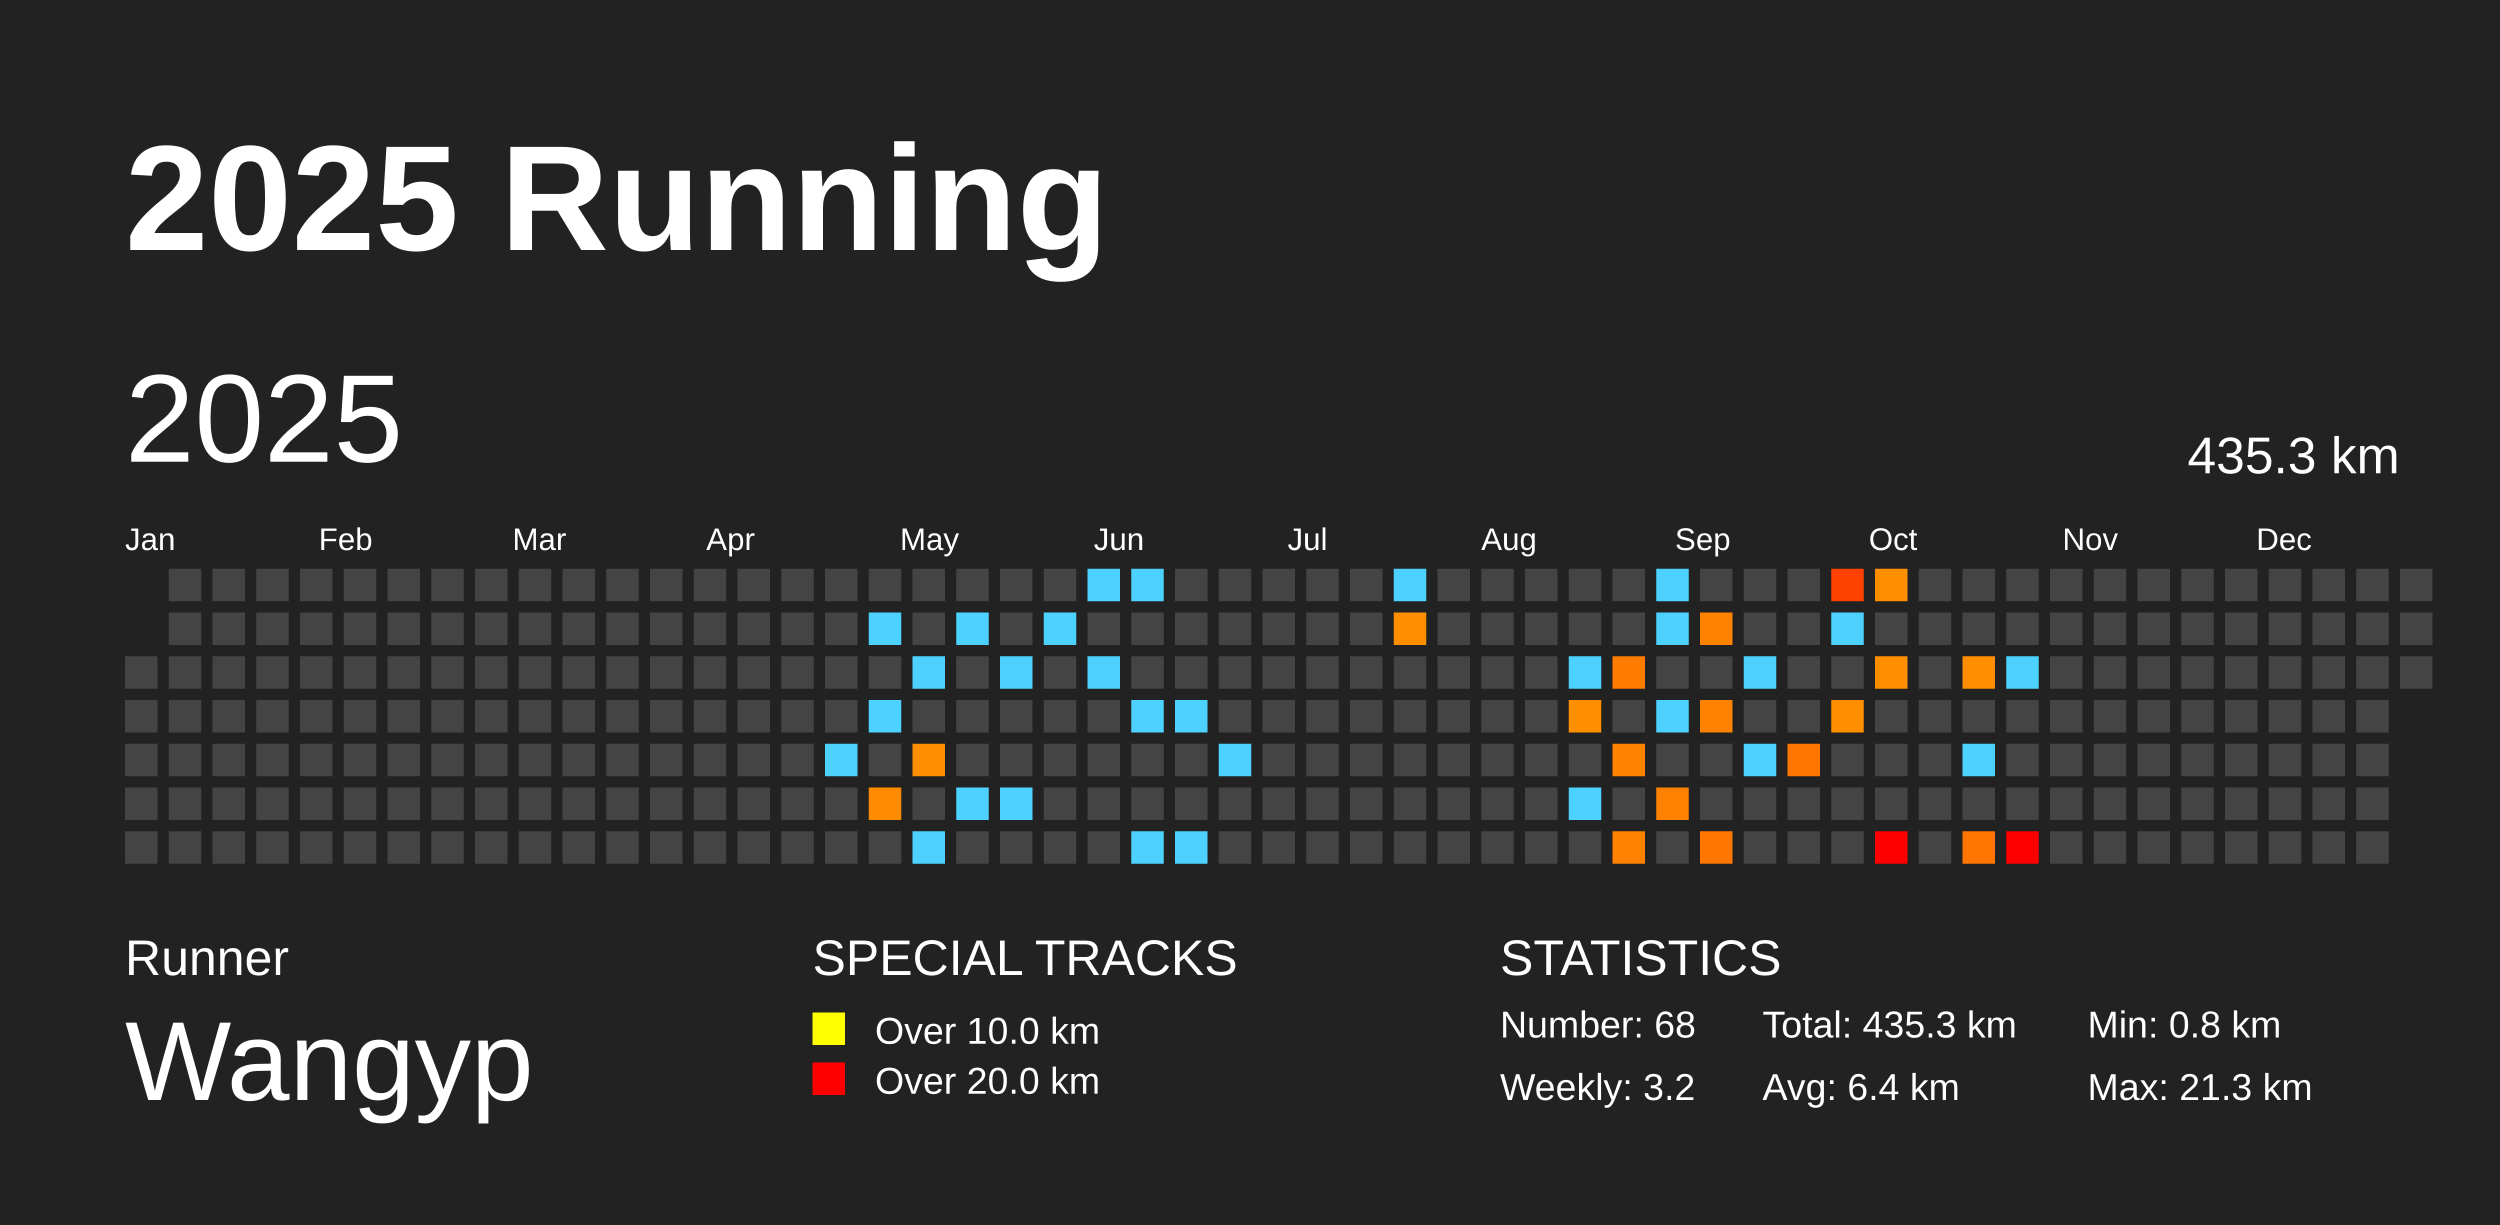
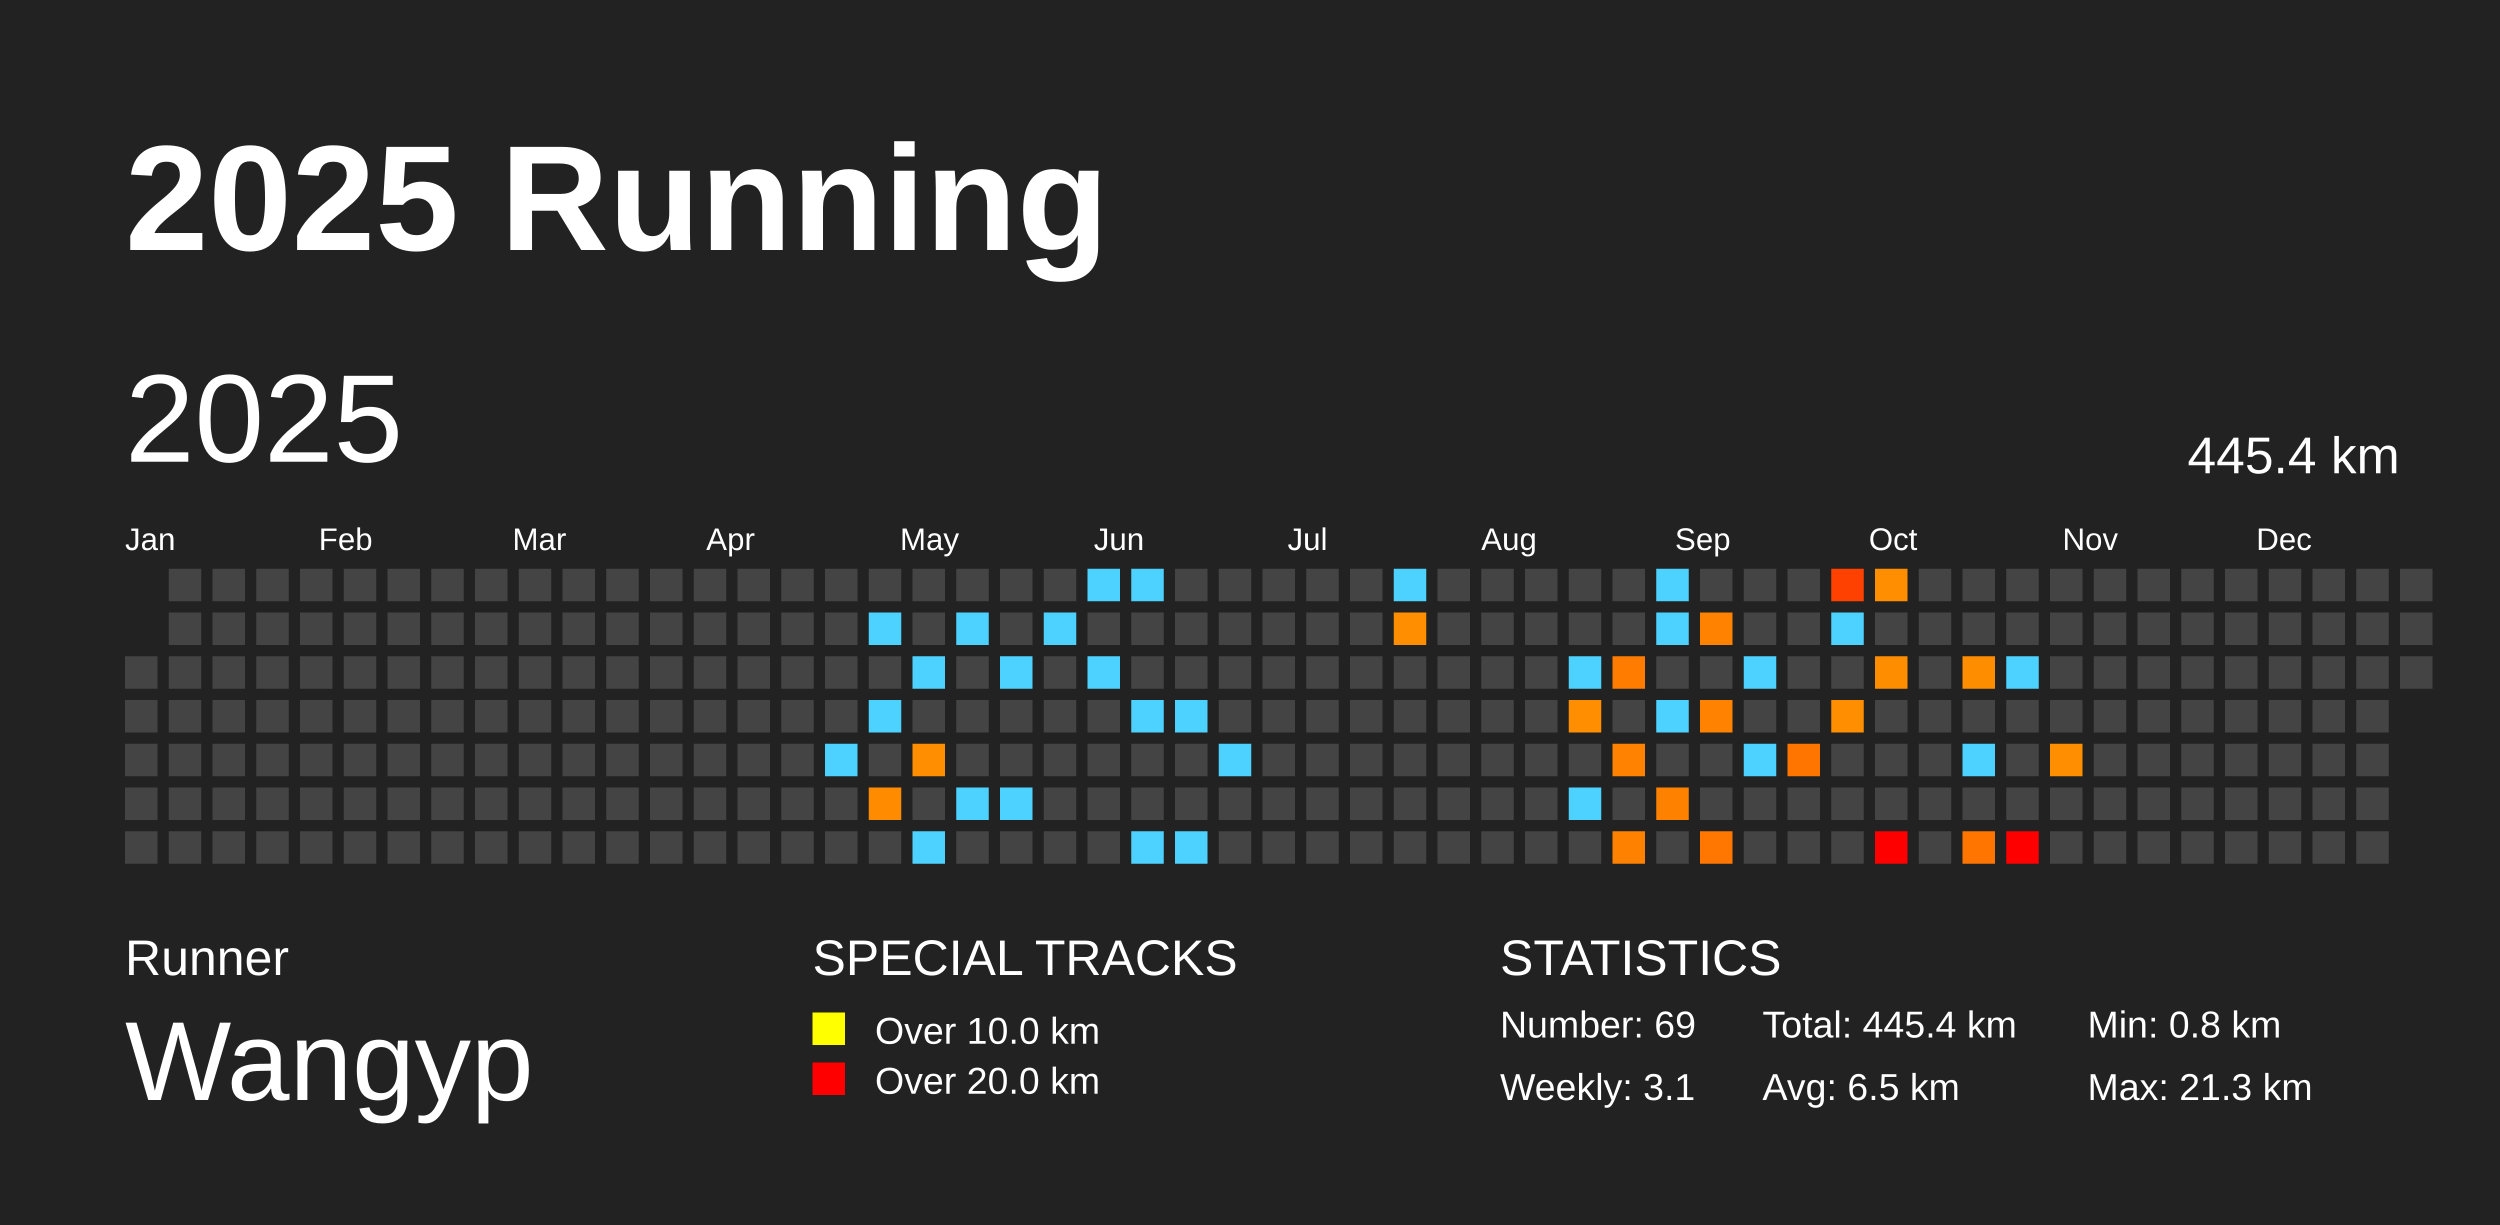
<svg xmlns="http://www.w3.org/2000/svg" baseProfile="full" height="98mm" version="1.1" viewBox="0,0,200,98" width="200mm">
  <defs />
  <rect fill="#222222" height="98" width="200" x="0" y="0" />
  <text fill="#FFFFFF" style="font-size:12px; font-family:Arial; font-weight:bold;" x="10" y="20">2025 Running</text>
  <text fill="#FFFFFF" style="font-size:4px; font-family:Arial" x="10" y="78">Runner</text>
  <text fill="#FFFFFF" style="font-size:9px; font-family:Arial" x="10" y="88">Wangyp</text>
  <text fill="#FFFFFF" style="font-size:4px; font-family:Arial" x="65" y="78">SPECIAL TRACKS</text>
  <rect fill="yellow" height="2.6" width="2.6" x="65" y="81" />
  <text fill="#FFFFFF" style="font-size:3px; font-family:Arial" x="70" y="83.5">Over 10.0 km</text>
  <rect fill="red" height="2.6" width="2.6" x="65" y="85" />
  <text fill="#FFFFFF" style="font-size:3px; font-family:Arial" x="70" y="87.5">Over 20.0 km</text>
  <text fill="#FFFFFF" style="font-size:4px; font-family:Arial" x="120" y="78">STATISTICS</text>
-   <text fill="#FFFFFF" style="font-size:3px; font-family:Arial" x="120" y="83">Number: 68</text>
-   <text fill="#FFFFFF" style="font-size:3px; font-family:Arial" x="120" y="88">Weekly: 3.2</text>
-   <text fill="#FFFFFF" style="font-size:3px; font-family:Arial" x="141" y="83">Total: 435.3 km</text>
-   <text fill="#FFFFFF" style="font-size:3px; font-family:Arial" x="141" y="88">Avg: 6.4 km</text>
+   <text fill="#FFFFFF" style="font-size:3px; font-family:Arial" x="120" y="83">Number: 69</text>
+   <text fill="#FFFFFF" style="font-size:3px; font-family:Arial" x="120" y="88">Weekly: 3.1</text>
+   <text fill="#FFFFFF" style="font-size:3px; font-family:Arial" x="141" y="83">Total: 445.4 km</text>
+   <text fill="#FFFFFF" style="font-size:3px; font-family:Arial" x="141" y="88">Avg: 6.5 km</text>
  <text fill="#FFFFFF" style="font-size:3px; font-family:Arial" x="167" y="83">Min: 0.8 km</text>
  <text fill="#FFFFFF" style="font-size:3px; font-family:Arial" x="167" y="88">Max: 21.3 km</text>
  <text dominant-baseline="hanging" fill="#FFFFFF" style="font-size:10.0px; font-family:Arial;" x="10" y="30">2025</text>
-   <text dominant-baseline="hanging" fill="#FFFFFF" style="font-size:4.125px; font-family:Arial;" x="175" y="35">435.3 km</text>
+   <text dominant-baseline="hanging" fill="#FFFFFF" style="font-size:4.125px; font-family:Arial;" x="175" y="35">445.4 km</text>
  <text fill="#FFFFFF" style="font-size:2.5px; font-family:Arial" x="10.0" y="44">Jan</text>
  <text fill="#FFFFFF" style="font-size:2.5px; font-family:Arial" x="25.5" y="44">Feb</text>
  <text fill="#FFFFFF" style="font-size:2.5px; font-family:Arial" x="41.0" y="44">Mar</text>
  <text fill="#FFFFFF" style="font-size:2.5px; font-family:Arial" x="56.5" y="44">Apr</text>
  <text fill="#FFFFFF" style="font-size:2.5px; font-family:Arial" x="72.0" y="44">May</text>
  <text fill="#FFFFFF" style="font-size:2.5px; font-family:Arial" x="87.5" y="44">Jun</text>
  <text fill="#FFFFFF" style="font-size:2.5px; font-family:Arial" x="103.0" y="44">Jul</text>
  <text fill="#FFFFFF" style="font-size:2.5px; font-family:Arial" x="118.5" y="44">Aug</text>
  <text fill="#FFFFFF" style="font-size:2.5px; font-family:Arial" x="134.0" y="44">Sep</text>
  <text fill="#FFFFFF" style="font-size:2.5px; font-family:Arial" x="149.5" y="44">Oct</text>
  <text fill="#FFFFFF" style="font-size:2.5px; font-family:Arial" x="165.0" y="44">Nov</text>
  <text fill="#FFFFFF" style="font-size:2.5px; font-family:Arial" x="180.5" y="44">Dec</text>
  <rect fill="#444444" height="2.6" width="2.6" x="10.0" y="52.5" />
  <rect fill="#444444" height="2.6" width="2.6" x="10.0" y="56.0" />
  <rect fill="#444444" height="2.6" width="2.6" x="10.0" y="59.5" />
  <rect fill="#444444" height="2.6" width="2.6" x="10.0" y="63.0" />
  <rect fill="#444444" height="2.6" width="2.6" x="10.0" y="66.5" />
  <rect fill="#444444" height="2.6" width="2.6" x="13.5" y="45.5" />
  <rect fill="#444444" height="2.6" width="2.6" x="13.5" y="49.0" />
  <rect fill="#444444" height="2.6" width="2.6" x="13.5" y="52.5" />
  <rect fill="#444444" height="2.6" width="2.6" x="13.5" y="56.0" />
  <rect fill="#444444" height="2.6" width="2.6" x="13.5" y="59.5" />
  <rect fill="#444444" height="2.6" width="2.6" x="13.5" y="63.0" />
  <rect fill="#444444" height="2.6" width="2.6" x="13.5" y="66.5" />
  <rect fill="#444444" height="2.6" width="2.6" x="17.0" y="45.5" />
  <rect fill="#444444" height="2.6" width="2.6" x="17.0" y="49.0" />
  <rect fill="#444444" height="2.6" width="2.6" x="17.0" y="52.5" />
  <rect fill="#444444" height="2.6" width="2.6" x="17.0" y="56.0" />
  <rect fill="#444444" height="2.6" width="2.6" x="17.0" y="59.5" />
  <rect fill="#444444" height="2.6" width="2.6" x="17.0" y="63.0" />
  <rect fill="#444444" height="2.6" width="2.6" x="17.0" y="66.5" />
  <rect fill="#444444" height="2.6" width="2.6" x="20.5" y="45.5" />
  <rect fill="#444444" height="2.6" width="2.6" x="20.5" y="49.0" />
  <rect fill="#444444" height="2.6" width="2.6" x="20.5" y="52.5" />
  <rect fill="#444444" height="2.6" width="2.6" x="20.5" y="56.0" />
  <rect fill="#444444" height="2.6" width="2.6" x="20.5" y="59.5" />
  <rect fill="#444444" height="2.6" width="2.6" x="20.5" y="63.0" />
  <rect fill="#444444" height="2.6" width="2.6" x="20.5" y="66.5" />
  <rect fill="#444444" height="2.6" width="2.6" x="24.0" y="45.5" />
  <rect fill="#444444" height="2.6" width="2.6" x="24.0" y="49.0" />
  <rect fill="#444444" height="2.6" width="2.6" x="24.0" y="52.5" />
  <rect fill="#444444" height="2.6" width="2.6" x="24.0" y="56.0" />
  <rect fill="#444444" height="2.6" width="2.6" x="24.0" y="59.5" />
  <rect fill="#444444" height="2.6" width="2.6" x="24.0" y="63.0" />
  <rect fill="#444444" height="2.6" width="2.6" x="24.0" y="66.5" />
  <rect fill="#444444" height="2.6" width="2.6" x="27.5" y="45.5" />
  <rect fill="#444444" height="2.6" width="2.6" x="27.5" y="49.0" />
  <rect fill="#444444" height="2.6" width="2.6" x="27.5" y="52.5" />
  <rect fill="#444444" height="2.6" width="2.6" x="27.5" y="56.0" />
  <rect fill="#444444" height="2.6" width="2.6" x="27.5" y="59.5" />
  <rect fill="#444444" height="2.6" width="2.6" x="27.5" y="63.0" />
  <rect fill="#444444" height="2.6" width="2.6" x="27.5" y="66.5" />
  <rect fill="#444444" height="2.6" width="2.6" x="31.0" y="45.5" />
  <rect fill="#444444" height="2.6" width="2.6" x="31.0" y="49.0" />
  <rect fill="#444444" height="2.6" width="2.6" x="31.0" y="52.5" />
  <rect fill="#444444" height="2.6" width="2.6" x="31.0" y="56.0" />
  <rect fill="#444444" height="2.6" width="2.6" x="31.0" y="59.5" />
  <rect fill="#444444" height="2.6" width="2.6" x="31.0" y="63.0" />
  <rect fill="#444444" height="2.6" width="2.6" x="31.0" y="66.5" />
  <rect fill="#444444" height="2.6" width="2.6" x="34.5" y="45.5" />
  <rect fill="#444444" height="2.6" width="2.6" x="34.5" y="49.0" />
  <rect fill="#444444" height="2.6" width="2.6" x="34.5" y="52.5" />
  <rect fill="#444444" height="2.6" width="2.6" x="34.5" y="56.0" />
  <rect fill="#444444" height="2.6" width="2.6" x="34.5" y="59.5" />
  <rect fill="#444444" height="2.6" width="2.6" x="34.5" y="63.0" />
  <rect fill="#444444" height="2.6" width="2.6" x="34.5" y="66.5" />
  <rect fill="#444444" height="2.6" width="2.6" x="38.0" y="45.5" />
  <rect fill="#444444" height="2.6" width="2.6" x="38.0" y="49.0" />
  <rect fill="#444444" height="2.6" width="2.6" x="38.0" y="52.5" />
  <rect fill="#444444" height="2.6" width="2.6" x="38.0" y="56.0" />
  <rect fill="#444444" height="2.6" width="2.6" x="38.0" y="59.5" />
  <rect fill="#444444" height="2.6" width="2.6" x="38.0" y="63.0" />
  <rect fill="#444444" height="2.6" width="2.6" x="38.0" y="66.5" />
  <rect fill="#444444" height="2.6" width="2.6" x="41.5" y="45.5" />
  <rect fill="#444444" height="2.6" width="2.6" x="41.5" y="49.0" />
  <rect fill="#444444" height="2.6" width="2.6" x="41.5" y="52.5" />
  <rect fill="#444444" height="2.6" width="2.6" x="41.5" y="56.0" />
  <rect fill="#444444" height="2.6" width="2.6" x="41.5" y="59.5" />
  <rect fill="#444444" height="2.6" width="2.6" x="41.5" y="63.0" />
  <rect fill="#444444" height="2.6" width="2.6" x="41.5" y="66.5" />
  <rect fill="#444444" height="2.6" width="2.6" x="45.0" y="45.5" />
  <rect fill="#444444" height="2.6" width="2.6" x="45.0" y="49.0" />
  <rect fill="#444444" height="2.6" width="2.6" x="45.0" y="52.5" />
  <rect fill="#444444" height="2.6" width="2.6" x="45.0" y="56.0" />
  <rect fill="#444444" height="2.6" width="2.6" x="45.0" y="59.5" />
  <rect fill="#444444" height="2.6" width="2.6" x="45.0" y="63.0" />
  <rect fill="#444444" height="2.6" width="2.6" x="45.0" y="66.5" />
  <rect fill="#444444" height="2.6" width="2.6" x="48.5" y="45.5" />
  <rect fill="#444444" height="2.6" width="2.6" x="48.5" y="49.0" />
  <rect fill="#444444" height="2.6" width="2.6" x="48.5" y="52.5" />
  <rect fill="#444444" height="2.6" width="2.6" x="48.5" y="56.0" />
  <rect fill="#444444" height="2.6" width="2.6" x="48.5" y="59.5" />
  <rect fill="#444444" height="2.6" width="2.6" x="48.5" y="63.0" />
  <rect fill="#444444" height="2.6" width="2.6" x="48.5" y="66.5" />
  <rect fill="#444444" height="2.6" width="2.6" x="52.0" y="45.5" />
  <rect fill="#444444" height="2.6" width="2.6" x="52.0" y="49.0" />
  <rect fill="#444444" height="2.6" width="2.6" x="52.0" y="52.5" />
  <rect fill="#444444" height="2.6" width="2.6" x="52.0" y="56.0" />
  <rect fill="#444444" height="2.6" width="2.6" x="52.0" y="59.5" />
  <rect fill="#444444" height="2.6" width="2.6" x="52.0" y="63.0" />
  <rect fill="#444444" height="2.6" width="2.6" x="52.0" y="66.5" />
  <rect fill="#444444" height="2.6" width="2.6" x="55.5" y="45.5" />
  <rect fill="#444444" height="2.6" width="2.6" x="55.5" y="49.0" />
  <rect fill="#444444" height="2.6" width="2.6" x="55.5" y="52.5" />
  <rect fill="#444444" height="2.6" width="2.6" x="55.5" y="56.0" />
  <rect fill="#444444" height="2.6" width="2.6" x="55.5" y="59.5" />
  <rect fill="#444444" height="2.6" width="2.6" x="55.5" y="63.0" />
  <rect fill="#444444" height="2.6" width="2.6" x="55.5" y="66.5" />
  <rect fill="#444444" height="2.6" width="2.6" x="59.0" y="45.5" />
  <rect fill="#444444" height="2.6" width="2.6" x="59.0" y="49.0" />
  <rect fill="#444444" height="2.6" width="2.6" x="59.0" y="52.5" />
  <rect fill="#444444" height="2.6" width="2.6" x="59.0" y="56.0" />
  <rect fill="#444444" height="2.6" width="2.6" x="59.0" y="59.5" />
  <rect fill="#444444" height="2.6" width="2.6" x="59.0" y="63.0" />
  <rect fill="#444444" height="2.6" width="2.6" x="59.0" y="66.5" />
  <rect fill="#444444" height="2.6" width="2.6" x="62.5" y="45.5" />
  <rect fill="#444444" height="2.6" width="2.6" x="62.5" y="49.0" />
  <rect fill="#444444" height="2.6" width="2.6" x="62.5" y="52.5" />
  <rect fill="#444444" height="2.6" width="2.6" x="62.5" y="56.0" />
  <rect fill="#444444" height="2.6" width="2.6" x="62.5" y="59.5" />
  <rect fill="#444444" height="2.6" width="2.6" x="62.5" y="63.0" />
  <rect fill="#444444" height="2.6" width="2.6" x="62.5" y="66.5" />
  <rect fill="#444444" height="2.6" width="2.6" x="66.0" y="45.5" />
  <rect fill="#444444" height="2.6" width="2.6" x="66.0" y="49.0" />
  <rect fill="#444444" height="2.6" width="2.6" x="66.0" y="52.5" />
  <rect fill="#444444" height="2.6" width="2.6" x="66.0" y="56.0" />
  <rect fill="#4dd2ff" height="2.6" width="2.6" x="66.0" y="59.5" />
  <rect fill="#444444" height="2.6" width="2.6" x="66.0" y="63.0" />
  <rect fill="#444444" height="2.6" width="2.6" x="66.0" y="66.5" />
  <rect fill="#444444" height="2.6" width="2.6" x="69.5" y="45.5" />
  <rect fill="#4dd2ff" height="2.6" width="2.6" x="69.5" y="49.0" />
  <rect fill="#444444" height="2.6" width="2.6" x="69.5" y="52.5" />
  <rect fill="#4dd2ff" height="2.6" width="2.6" x="69.5" y="56.0" />
  <rect fill="#444444" height="2.6" width="2.6" x="69.5" y="59.5" />
  <rect fill="#ff8c00" height="2.6" width="2.6" x="69.5" y="63.0" />
  <rect fill="#444444" height="2.6" width="2.6" x="69.5" y="66.5" />
  <rect fill="#444444" height="2.6" width="2.6" x="73.0" y="45.5" />
  <rect fill="#444444" height="2.6" width="2.6" x="73.0" y="49.0" />
  <rect fill="#4dd2ff" height="2.6" width="2.6" x="73.0" y="52.5" />
  <rect fill="#444444" height="2.6" width="2.6" x="73.0" y="56.0" />
  <rect fill="#ff8e00" height="2.6" width="2.6" x="73.0" y="59.5" />
  <rect fill="#444444" height="2.6" width="2.6" x="73.0" y="63.0" />
  <rect fill="#4dd2ff" height="2.6" width="2.6" x="73.0" y="66.5" />
  <rect fill="#444444" height="2.6" width="2.6" x="76.5" y="45.5" />
  <rect fill="#4dd2ff" height="2.6" width="2.6" x="76.5" y="49.0" />
  <rect fill="#444444" height="2.6" width="2.6" x="76.5" y="52.5" />
  <rect fill="#444444" height="2.6" width="2.6" x="76.5" y="56.0" />
  <rect fill="#444444" height="2.6" width="2.6" x="76.5" y="59.5" />
  <rect fill="#4dd2ff" height="2.6" width="2.6" x="76.5" y="63.0" />
  <rect fill="#444444" height="2.6" width="2.6" x="76.5" y="66.5" />
  <rect fill="#444444" height="2.6" width="2.6" x="80.0" y="45.5" />
  <rect fill="#444444" height="2.6" width="2.6" x="80.0" y="49.0" />
  <rect fill="#4dd2ff" height="2.6" width="2.6" x="80.0" y="52.5" />
  <rect fill="#444444" height="2.6" width="2.6" x="80.0" y="56.0" />
  <rect fill="#444444" height="2.6" width="2.6" x="80.0" y="59.5" />
  <rect fill="#4dd2ff" height="2.6" width="2.6" x="80.0" y="63.0" />
  <rect fill="#444444" height="2.6" width="2.6" x="80.0" y="66.5" />
  <rect fill="#444444" height="2.6" width="2.6" x="83.5" y="45.5" />
  <rect fill="#4dd2ff" height="2.6" width="2.6" x="83.5" y="49.0" />
  <rect fill="#444444" height="2.6" width="2.6" x="83.5" y="52.5" />
  <rect fill="#444444" height="2.6" width="2.6" x="83.5" y="56.0" />
  <rect fill="#444444" height="2.6" width="2.6" x="83.5" y="59.5" />
  <rect fill="#444444" height="2.6" width="2.6" x="83.5" y="63.0" />
  <rect fill="#444444" height="2.6" width="2.6" x="83.5" y="66.5" />
  <rect fill="#4dd2ff" height="2.6" width="2.6" x="87.0" y="45.5" />
  <rect fill="#444444" height="2.6" width="2.6" x="87.0" y="49.0" />
  <rect fill="#4dd2ff" height="2.6" width="2.6" x="87.0" y="52.5" />
  <rect fill="#444444" height="2.6" width="2.6" x="87.0" y="56.0" />
  <rect fill="#444444" height="2.6" width="2.6" x="87.0" y="59.5" />
  <rect fill="#444444" height="2.6" width="2.6" x="87.0" y="63.0" />
  <rect fill="#444444" height="2.6" width="2.6" x="87.0" y="66.5" />
  <rect fill="#4dd2ff" height="2.6" width="2.6" x="90.5" y="45.5" />
  <rect fill="#444444" height="2.6" width="2.6" x="90.5" y="49.0" />
  <rect fill="#444444" height="2.6" width="2.6" x="90.5" y="52.5" />
  <rect fill="#4dd2ff" height="2.6" width="2.6" x="90.5" y="56.0" />
  <rect fill="#444444" height="2.6" width="2.6" x="90.5" y="59.5" />
  <rect fill="#444444" height="2.6" width="2.6" x="90.5" y="63.0" />
  <rect fill="#4dd2ff" height="2.6" width="2.6" x="90.5" y="66.5" />
  <rect fill="#444444" height="2.6" width="2.6" x="94.0" y="45.5" />
  <rect fill="#444444" height="2.6" width="2.6" x="94.0" y="49.0" />
  <rect fill="#444444" height="2.6" width="2.6" x="94.0" y="52.5" />
  <rect fill="#4dd2ff" height="2.6" width="2.6" x="94.0" y="56.0" />
  <rect fill="#444444" height="2.6" width="2.6" x="94.0" y="59.5" />
  <rect fill="#444444" height="2.6" width="2.6" x="94.0" y="63.0" />
  <rect fill="#4dd2ff" height="2.6" width="2.6" x="94.0" y="66.5" />
  <rect fill="#444444" height="2.6" width="2.6" x="97.5" y="45.5" />
  <rect fill="#444444" height="2.6" width="2.6" x="97.5" y="49.0" />
  <rect fill="#444444" height="2.6" width="2.6" x="97.5" y="52.5" />
  <rect fill="#444444" height="2.6" width="2.6" x="97.5" y="56.0" />
  <rect fill="#4dd2ff" height="2.6" width="2.6" x="97.5" y="59.5" />
  <rect fill="#444444" height="2.6" width="2.6" x="97.5" y="63.0" />
  <rect fill="#444444" height="2.6" width="2.6" x="97.5" y="66.5" />
  <rect fill="#444444" height="2.6" width="2.6" x="101.0" y="45.5" />
  <rect fill="#444444" height="2.6" width="2.6" x="101.0" y="49.0" />
  <rect fill="#444444" height="2.6" width="2.6" x="101.0" y="52.5" />
  <rect fill="#444444" height="2.6" width="2.6" x="101.0" y="56.0" />
  <rect fill="#444444" height="2.6" width="2.6" x="101.0" y="59.5" />
  <rect fill="#444444" height="2.6" width="2.6" x="101.0" y="63.0" />
  <rect fill="#444444" height="2.6" width="2.6" x="101.0" y="66.5" />
  <rect fill="#444444" height="2.6" width="2.6" x="104.5" y="45.5" />
  <rect fill="#444444" height="2.6" width="2.6" x="104.5" y="49.0" />
  <rect fill="#444444" height="2.6" width="2.6" x="104.5" y="52.5" />
  <rect fill="#444444" height="2.6" width="2.6" x="104.5" y="56.0" />
  <rect fill="#444444" height="2.6" width="2.6" x="104.5" y="59.5" />
  <rect fill="#444444" height="2.6" width="2.6" x="104.5" y="63.0" />
  <rect fill="#444444" height="2.6" width="2.6" x="104.5" y="66.5" />
  <rect fill="#444444" height="2.6" width="2.6" x="108.0" y="45.5" />
  <rect fill="#444444" height="2.6" width="2.6" x="108.0" y="49.0" />
  <rect fill="#444444" height="2.6" width="2.6" x="108.0" y="52.5" />
  <rect fill="#444444" height="2.6" width="2.6" x="108.0" y="56.0" />
  <rect fill="#444444" height="2.6" width="2.6" x="108.0" y="59.5" />
  <rect fill="#444444" height="2.6" width="2.6" x="108.0" y="63.0" />
  <rect fill="#444444" height="2.6" width="2.6" x="108.0" y="66.5" />
  <rect fill="#4dd2ff" height="2.6" width="2.6" x="111.5" y="45.5" />
  <rect fill="#ff8e00" height="2.6" width="2.6" x="111.5" y="49.0" />
  <rect fill="#444444" height="2.6" width="2.6" x="111.5" y="52.5" />
  <rect fill="#444444" height="2.6" width="2.6" x="111.5" y="56.0" />
  <rect fill="#444444" height="2.6" width="2.6" x="111.5" y="59.5" />
  <rect fill="#444444" height="2.6" width="2.6" x="111.5" y="63.0" />
  <rect fill="#444444" height="2.6" width="2.6" x="111.5" y="66.5" />
  <rect fill="#444444" height="2.6" width="2.6" x="115.0" y="45.5" />
  <rect fill="#444444" height="2.6" width="2.6" x="115.0" y="49.0" />
  <rect fill="#444444" height="2.6" width="2.6" x="115.0" y="52.5" />
  <rect fill="#444444" height="2.6" width="2.6" x="115.0" y="56.0" />
  <rect fill="#444444" height="2.6" width="2.6" x="115.0" y="59.5" />
  <rect fill="#444444" height="2.6" width="2.6" x="115.0" y="63.0" />
  <rect fill="#444444" height="2.6" width="2.6" x="115.0" y="66.5" />
  <rect fill="#444444" height="2.6" width="2.6" x="118.5" y="45.5" />
  <rect fill="#444444" height="2.6" width="2.6" x="118.5" y="49.0" />
  <rect fill="#444444" height="2.6" width="2.6" x="118.5" y="52.5" />
  <rect fill="#444444" height="2.6" width="2.6" x="118.5" y="56.0" />
  <rect fill="#444444" height="2.6" width="2.6" x="118.5" y="59.5" />
  <rect fill="#444444" height="2.6" width="2.6" x="118.5" y="63.0" />
  <rect fill="#444444" height="2.6" width="2.6" x="118.5" y="66.5" />
  <rect fill="#444444" height="2.6" width="2.6" x="122.0" y="45.5" />
  <rect fill="#444444" height="2.6" width="2.6" x="122.0" y="49.0" />
  <rect fill="#444444" height="2.6" width="2.6" x="122.0" y="52.5" />
  <rect fill="#444444" height="2.6" width="2.6" x="122.0" y="56.0" />
  <rect fill="#444444" height="2.6" width="2.6" x="122.0" y="59.5" />
  <rect fill="#444444" height="2.6" width="2.6" x="122.0" y="63.0" />
  <rect fill="#444444" height="2.6" width="2.6" x="122.0" y="66.5" />
  <rect fill="#444444" height="2.6" width="2.6" x="125.5" y="45.5" />
  <rect fill="#444444" height="2.6" width="2.6" x="125.5" y="49.0" />
  <rect fill="#4dd2ff" height="2.6" width="2.6" x="125.5" y="52.5" />
  <rect fill="#ff8e00" height="2.6" width="2.6" x="125.5" y="56.0" />
  <rect fill="#444444" height="2.6" width="2.6" x="125.5" y="59.5" />
  <rect fill="#4dd2ff" height="2.6" width="2.6" x="125.5" y="63.0" />
  <rect fill="#444444" height="2.6" width="2.6" x="125.5" y="66.5" />
  <rect fill="#444444" height="2.6" width="2.6" x="129.0" y="45.5" />
  <rect fill="#444444" height="2.6" width="2.6" x="129.0" y="49.0" />
  <rect fill="#ff7c00" height="2.6" width="2.6" x="129.0" y="52.5" />
  <rect fill="#444444" height="2.6" width="2.6" x="129.0" y="56.0" />
  <rect fill="#ff8200" height="2.6" width="2.6" x="129.0" y="59.5" />
  <rect fill="#444444" height="2.6" width="2.6" x="129.0" y="63.0" />
  <rect fill="#ff8100" height="2.6" width="2.6" x="129.0" y="66.5" />
  <rect fill="#4dd2ff" height="2.6" width="2.6" x="132.5" y="45.5" />
  <rect fill="#4dd2ff" height="2.6" width="2.6" x="132.5" y="49.0" />
  <rect fill="#444444" height="2.6" width="2.6" x="132.5" y="52.5" />
  <rect fill="#4dd2ff" height="2.6" width="2.6" x="132.5" y="56.0" />
  <rect fill="#444444" height="2.6" width="2.6" x="132.5" y="59.5" />
  <rect fill="#ff8100" height="2.6" width="2.6" x="132.5" y="63.0" />
  <rect fill="#444444" height="2.6" width="2.6" x="132.5" y="66.5" />
  <rect fill="#444444" height="2.6" width="2.6" x="136.0" y="45.5" />
  <rect fill="#ff8200" height="2.6" width="2.6" x="136.0" y="49.0" />
  <rect fill="#444444" height="2.6" width="2.6" x="136.0" y="52.5" />
  <rect fill="#ff8200" height="2.6" width="2.6" x="136.0" y="56.0" />
  <rect fill="#444444" height="2.6" width="2.6" x="136.0" y="59.5" />
  <rect fill="#444444" height="2.6" width="2.6" x="136.0" y="63.0" />
  <rect fill="#ff7600" height="2.6" width="2.6" x="136.0" y="66.5" />
  <rect fill="#444444" height="2.6" width="2.6" x="139.5" y="45.5" />
  <rect fill="#444444" height="2.6" width="2.6" x="139.5" y="49.0" />
  <rect fill="#4dd2ff" height="2.6" width="2.6" x="139.5" y="52.5" />
  <rect fill="#444444" height="2.6" width="2.6" x="139.5" y="56.0" />
  <rect fill="#4dd2ff" height="2.6" width="2.6" x="139.5" y="59.5" />
  <rect fill="#444444" height="2.6" width="2.6" x="139.5" y="63.0" />
  <rect fill="#444444" height="2.6" width="2.6" x="139.5" y="66.5" />
  <rect fill="#444444" height="2.6" width="2.6" x="143.0" y="45.5" />
  <rect fill="#444444" height="2.6" width="2.6" x="143.0" y="49.0" />
  <rect fill="#444444" height="2.6" width="2.6" x="143.0" y="52.5" />
  <rect fill="#444444" height="2.6" width="2.6" x="143.0" y="56.0" />
  <rect fill="#ff7500" height="2.6" width="2.6" x="143.0" y="59.5" />
  <rect fill="#444444" height="2.6" width="2.6" x="143.0" y="63.0" />
  <rect fill="#444444" height="2.6" width="2.6" x="143.0" y="66.5" />
  <rect fill="#ff4100" height="2.6" width="2.6" x="146.5" y="45.5" />
  <rect fill="#4dd2ff" height="2.6" width="2.6" x="146.5" y="49.0" />
  <rect fill="#444444" height="2.6" width="2.6" x="146.5" y="52.5" />
  <rect fill="#ff8e00" height="2.6" width="2.6" x="146.5" y="56.0" />
  <rect fill="#444444" height="2.6" width="2.6" x="146.5" y="59.5" />
  <rect fill="#444444" height="2.6" width="2.6" x="146.5" y="63.0" />
  <rect fill="#444444" height="2.6" width="2.6" x="146.5" y="66.5" />
  <rect fill="#ff8e00" height="2.6" width="2.6" x="150.0" y="45.5" />
  <rect fill="#444444" height="2.6" width="2.6" x="150.0" y="49.0" />
  <rect fill="#ff8d00" height="2.6" width="2.6" x="150.0" y="52.5" />
  <rect fill="#444444" height="2.6" width="2.6" x="150.0" y="56.0" />
  <rect fill="#444444" height="2.6" width="2.6" x="150.0" y="59.5" />
  <rect fill="#444444" height="2.6" width="2.6" x="150.0" y="63.0" />
  <rect fill="red" height="2.6" width="2.6" x="150.0" y="66.5" />
  <rect fill="#444444" height="2.6" width="2.6" x="153.5" y="45.5" />
  <rect fill="#444444" height="2.6" width="2.6" x="153.5" y="49.0" />
  <rect fill="#444444" height="2.6" width="2.6" x="153.5" y="52.5" />
  <rect fill="#444444" height="2.6" width="2.6" x="153.5" y="56.0" />
  <rect fill="#444444" height="2.6" width="2.6" x="153.5" y="59.5" />
  <rect fill="#444444" height="2.6" width="2.6" x="153.5" y="63.0" />
  <rect fill="#444444" height="2.6" width="2.6" x="153.5" y="66.5" />
  <rect fill="#444444" height="2.6" width="2.6" x="157.0" y="45.5" />
  <rect fill="#444444" height="2.6" width="2.6" x="157.0" y="49.0" />
  <rect fill="#ff8d00" height="2.6" width="2.6" x="157.0" y="52.5" />
  <rect fill="#444444" height="2.6" width="2.6" x="157.0" y="56.0" />
  <rect fill="#4dd2ff" height="2.6" width="2.6" x="157.0" y="59.5" />
  <rect fill="#444444" height="2.6" width="2.6" x="157.0" y="63.0" />
  <rect fill="#ff7500" height="2.6" width="2.6" x="157.0" y="66.5" />
  <rect fill="#444444" height="2.6" width="2.6" x="160.5" y="45.5" />
  <rect fill="#444444" height="2.6" width="2.6" x="160.5" y="49.0" />
  <rect fill="#4dd2ff" height="2.6" width="2.6" x="160.5" y="52.5" />
  <rect fill="#444444" height="2.6" width="2.6" x="160.5" y="56.0" />
  <rect fill="#444444" height="2.6" width="2.6" x="160.5" y="59.5" />
  <rect fill="#444444" height="2.6" width="2.6" x="160.5" y="63.0" />
  <rect fill="red" height="2.6" width="2.6" x="160.5" y="66.5" />
  <rect fill="#444444" height="2.6" width="2.6" x="164.0" y="45.5" />
  <rect fill="#444444" height="2.6" width="2.6" x="164.0" y="49.0" />
  <rect fill="#444444" height="2.6" width="2.6" x="164.0" y="52.5" />
  <rect fill="#444444" height="2.6" width="2.6" x="164.0" y="56.0" />
-   <rect fill="#444444" height="2.6" width="2.6" x="164.0" y="59.5" />
+   <rect fill="#ff8e00" height="2.6" width="2.6" x="164.0" y="59.5" />
  <rect fill="#444444" height="2.6" width="2.6" x="164.0" y="63.0" />
  <rect fill="#444444" height="2.6" width="2.6" x="164.0" y="66.5" />
  <rect fill="#444444" height="2.6" width="2.6" x="167.5" y="45.5" />
  <rect fill="#444444" height="2.6" width="2.6" x="167.5" y="49.0" />
  <rect fill="#444444" height="2.6" width="2.6" x="167.5" y="52.5" />
  <rect fill="#444444" height="2.6" width="2.6" x="167.5" y="56.0" />
  <rect fill="#444444" height="2.6" width="2.6" x="167.5" y="59.5" />
  <rect fill="#444444" height="2.6" width="2.6" x="167.5" y="63.0" />
  <rect fill="#444444" height="2.6" width="2.6" x="167.5" y="66.5" />
  <rect fill="#444444" height="2.6" width="2.6" x="171.0" y="45.5" />
  <rect fill="#444444" height="2.6" width="2.6" x="171.0" y="49.0" />
  <rect fill="#444444" height="2.6" width="2.6" x="171.0" y="52.5" />
  <rect fill="#444444" height="2.6" width="2.6" x="171.0" y="56.0" />
  <rect fill="#444444" height="2.6" width="2.6" x="171.0" y="59.5" />
  <rect fill="#444444" height="2.6" width="2.6" x="171.0" y="63.0" />
  <rect fill="#444444" height="2.6" width="2.6" x="171.0" y="66.5" />
  <rect fill="#444444" height="2.6" width="2.6" x="174.5" y="45.5" />
  <rect fill="#444444" height="2.6" width="2.6" x="174.5" y="49.0" />
  <rect fill="#444444" height="2.6" width="2.6" x="174.5" y="52.5" />
  <rect fill="#444444" height="2.6" width="2.6" x="174.5" y="56.0" />
  <rect fill="#444444" height="2.6" width="2.6" x="174.5" y="59.5" />
  <rect fill="#444444" height="2.6" width="2.6" x="174.5" y="63.0" />
  <rect fill="#444444" height="2.6" width="2.6" x="174.5" y="66.5" />
  <rect fill="#444444" height="2.6" width="2.6" x="178.0" y="45.5" />
  <rect fill="#444444" height="2.6" width="2.6" x="178.0" y="49.0" />
  <rect fill="#444444" height="2.6" width="2.6" x="178.0" y="52.5" />
  <rect fill="#444444" height="2.6" width="2.6" x="178.0" y="56.0" />
  <rect fill="#444444" height="2.6" width="2.6" x="178.0" y="59.5" />
  <rect fill="#444444" height="2.6" width="2.6" x="178.0" y="63.0" />
  <rect fill="#444444" height="2.6" width="2.6" x="178.0" y="66.5" />
  <rect fill="#444444" height="2.6" width="2.6" x="181.5" y="45.5" />
  <rect fill="#444444" height="2.6" width="2.6" x="181.5" y="49.0" />
  <rect fill="#444444" height="2.6" width="2.6" x="181.5" y="52.5" />
  <rect fill="#444444" height="2.6" width="2.6" x="181.5" y="56.0" />
  <rect fill="#444444" height="2.6" width="2.6" x="181.5" y="59.5" />
  <rect fill="#444444" height="2.6" width="2.6" x="181.5" y="63.0" />
  <rect fill="#444444" height="2.6" width="2.6" x="181.5" y="66.5" />
  <rect fill="#444444" height="2.6" width="2.6" x="185.0" y="45.5" />
  <rect fill="#444444" height="2.6" width="2.6" x="185.0" y="49.0" />
  <rect fill="#444444" height="2.6" width="2.6" x="185.0" y="52.5" />
  <rect fill="#444444" height="2.6" width="2.6" x="185.0" y="56.0" />
  <rect fill="#444444" height="2.6" width="2.6" x="185.0" y="59.5" />
  <rect fill="#444444" height="2.6" width="2.6" x="185.0" y="63.0" />
  <rect fill="#444444" height="2.6" width="2.6" x="185.0" y="66.5" />
  <rect fill="#444444" height="2.6" width="2.6" x="188.5" y="45.5" />
  <rect fill="#444444" height="2.6" width="2.6" x="188.5" y="49.0" />
  <rect fill="#444444" height="2.6" width="2.6" x="188.5" y="52.5" />
  <rect fill="#444444" height="2.6" width="2.6" x="188.5" y="56.0" />
  <rect fill="#444444" height="2.6" width="2.6" x="188.5" y="59.5" />
  <rect fill="#444444" height="2.6" width="2.6" x="188.5" y="63.0" />
  <rect fill="#444444" height="2.6" width="2.6" x="188.5" y="66.5" />
  <rect fill="#444444" height="2.6" width="2.6" x="192.0" y="45.5" />
  <rect fill="#444444" height="2.6" width="2.6" x="192.0" y="49.0" />
  <rect fill="#444444" height="2.6" width="2.6" x="192.0" y="52.5" />
</svg>
